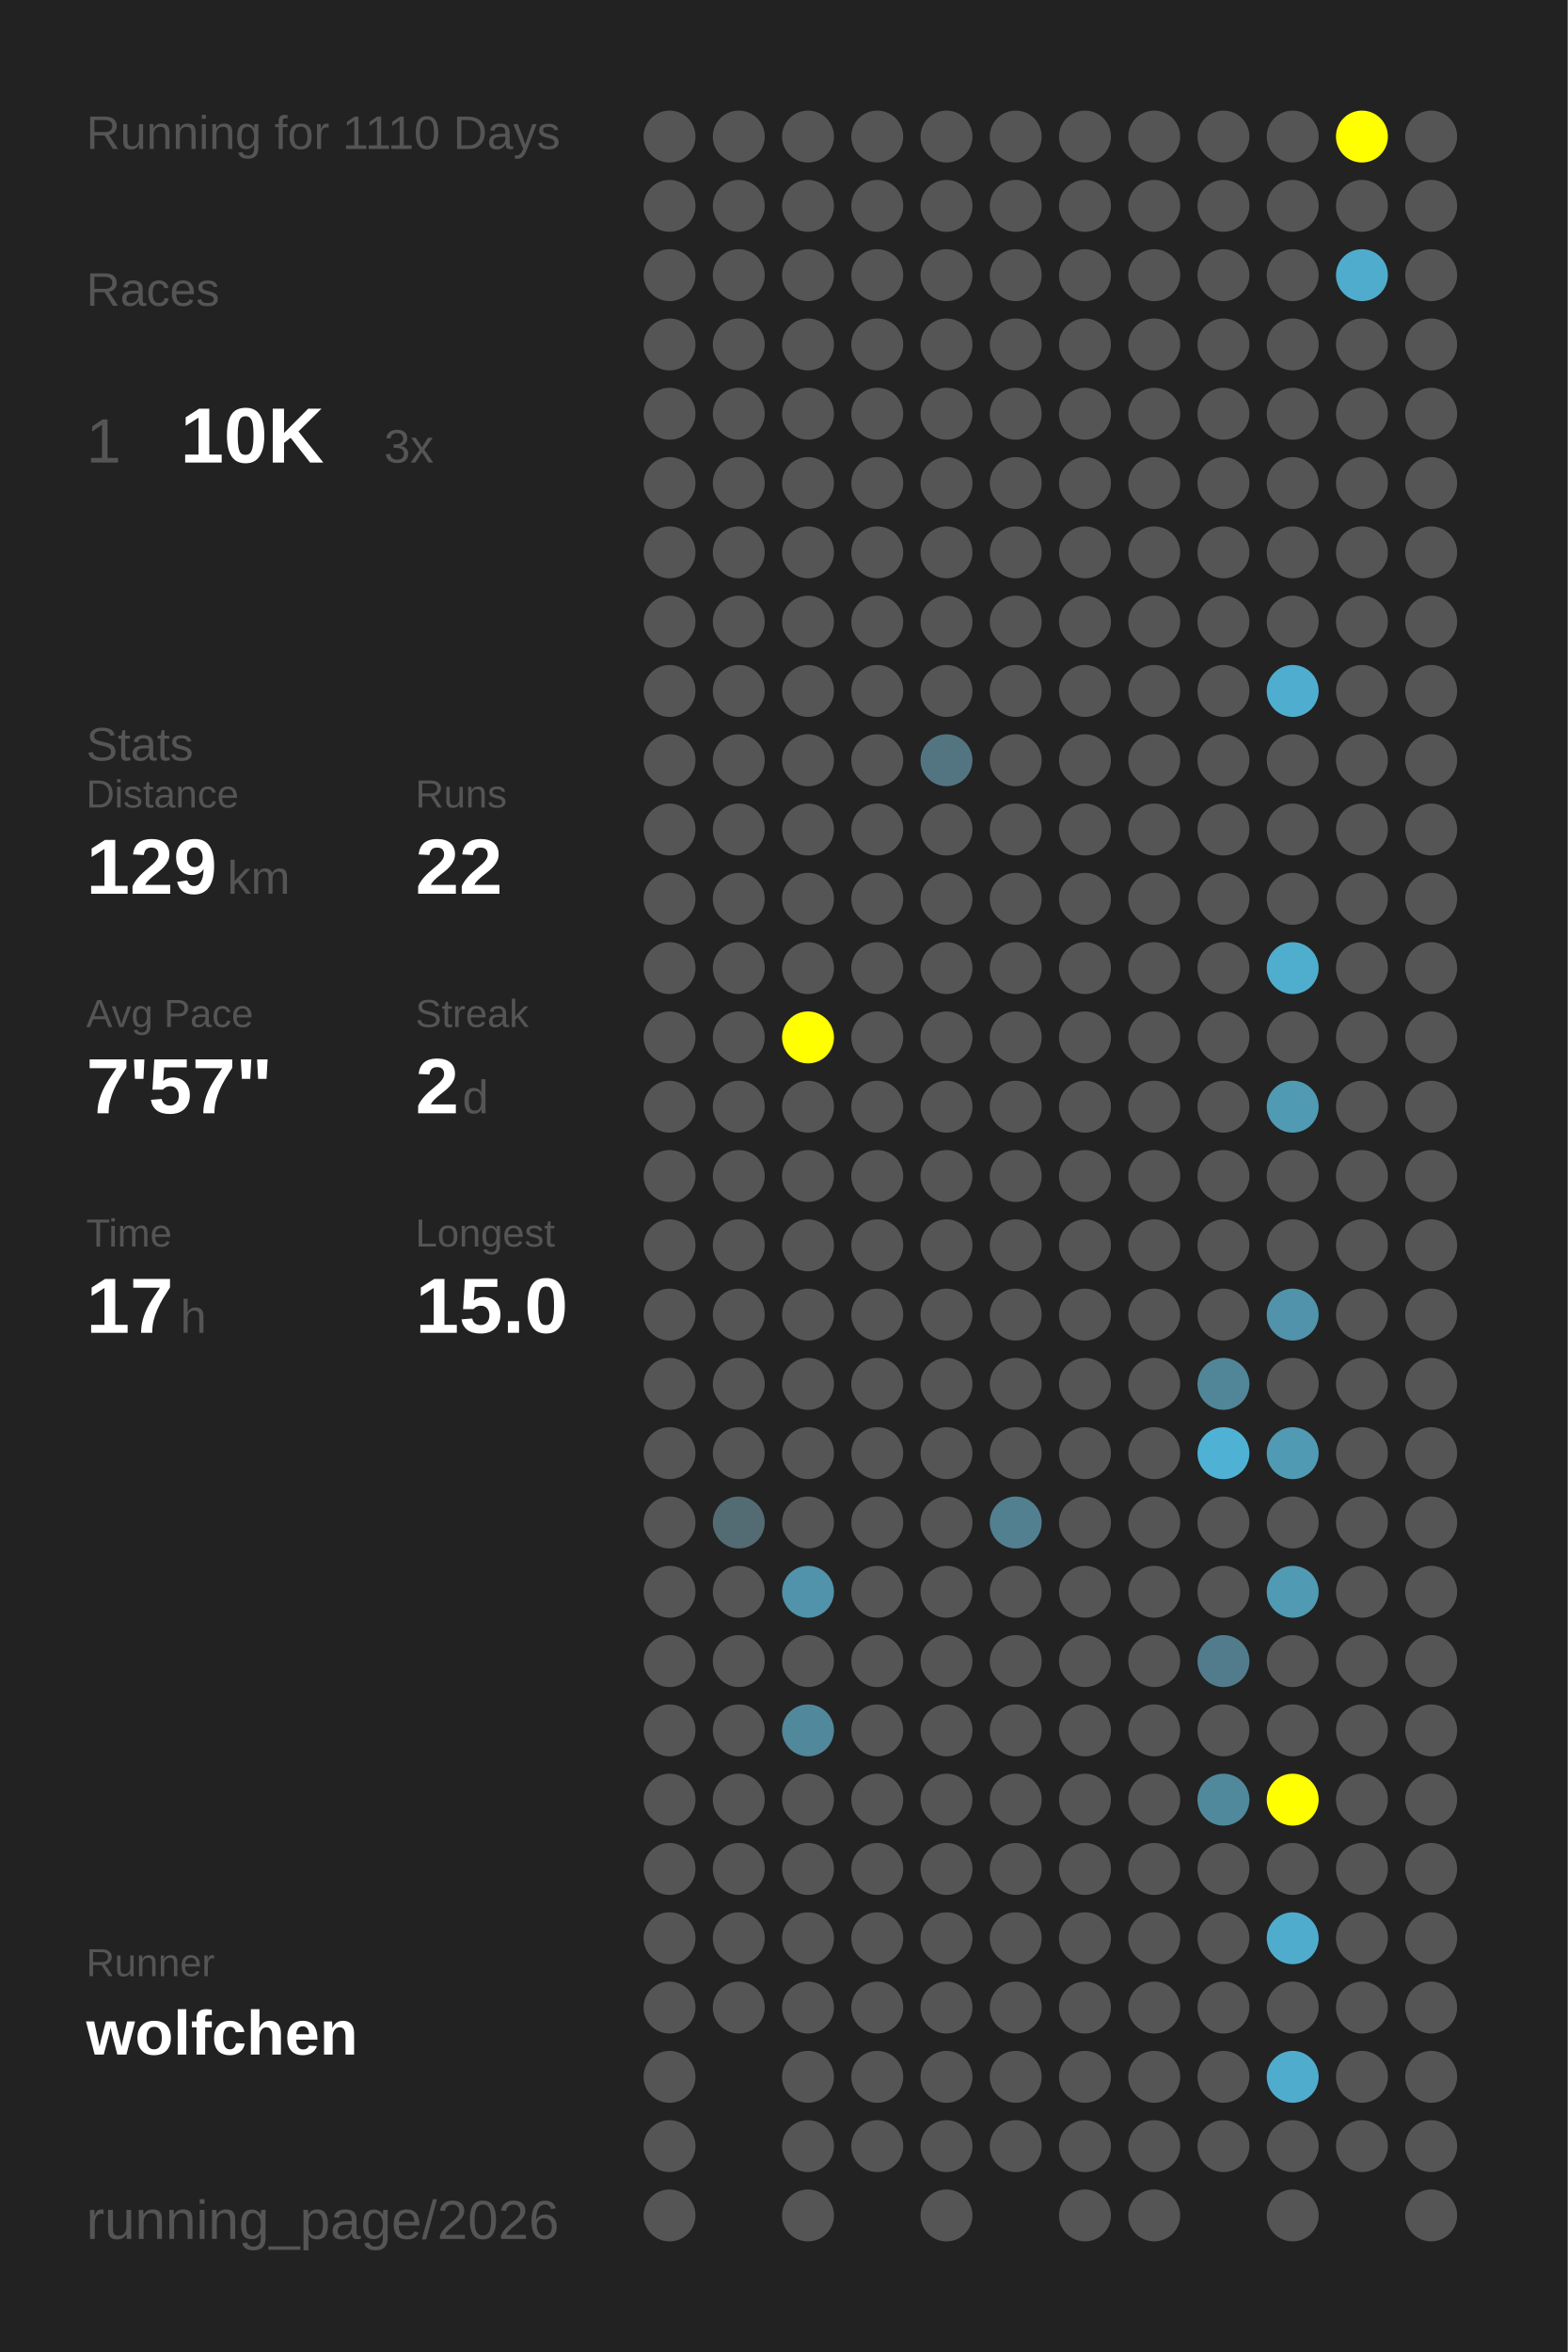
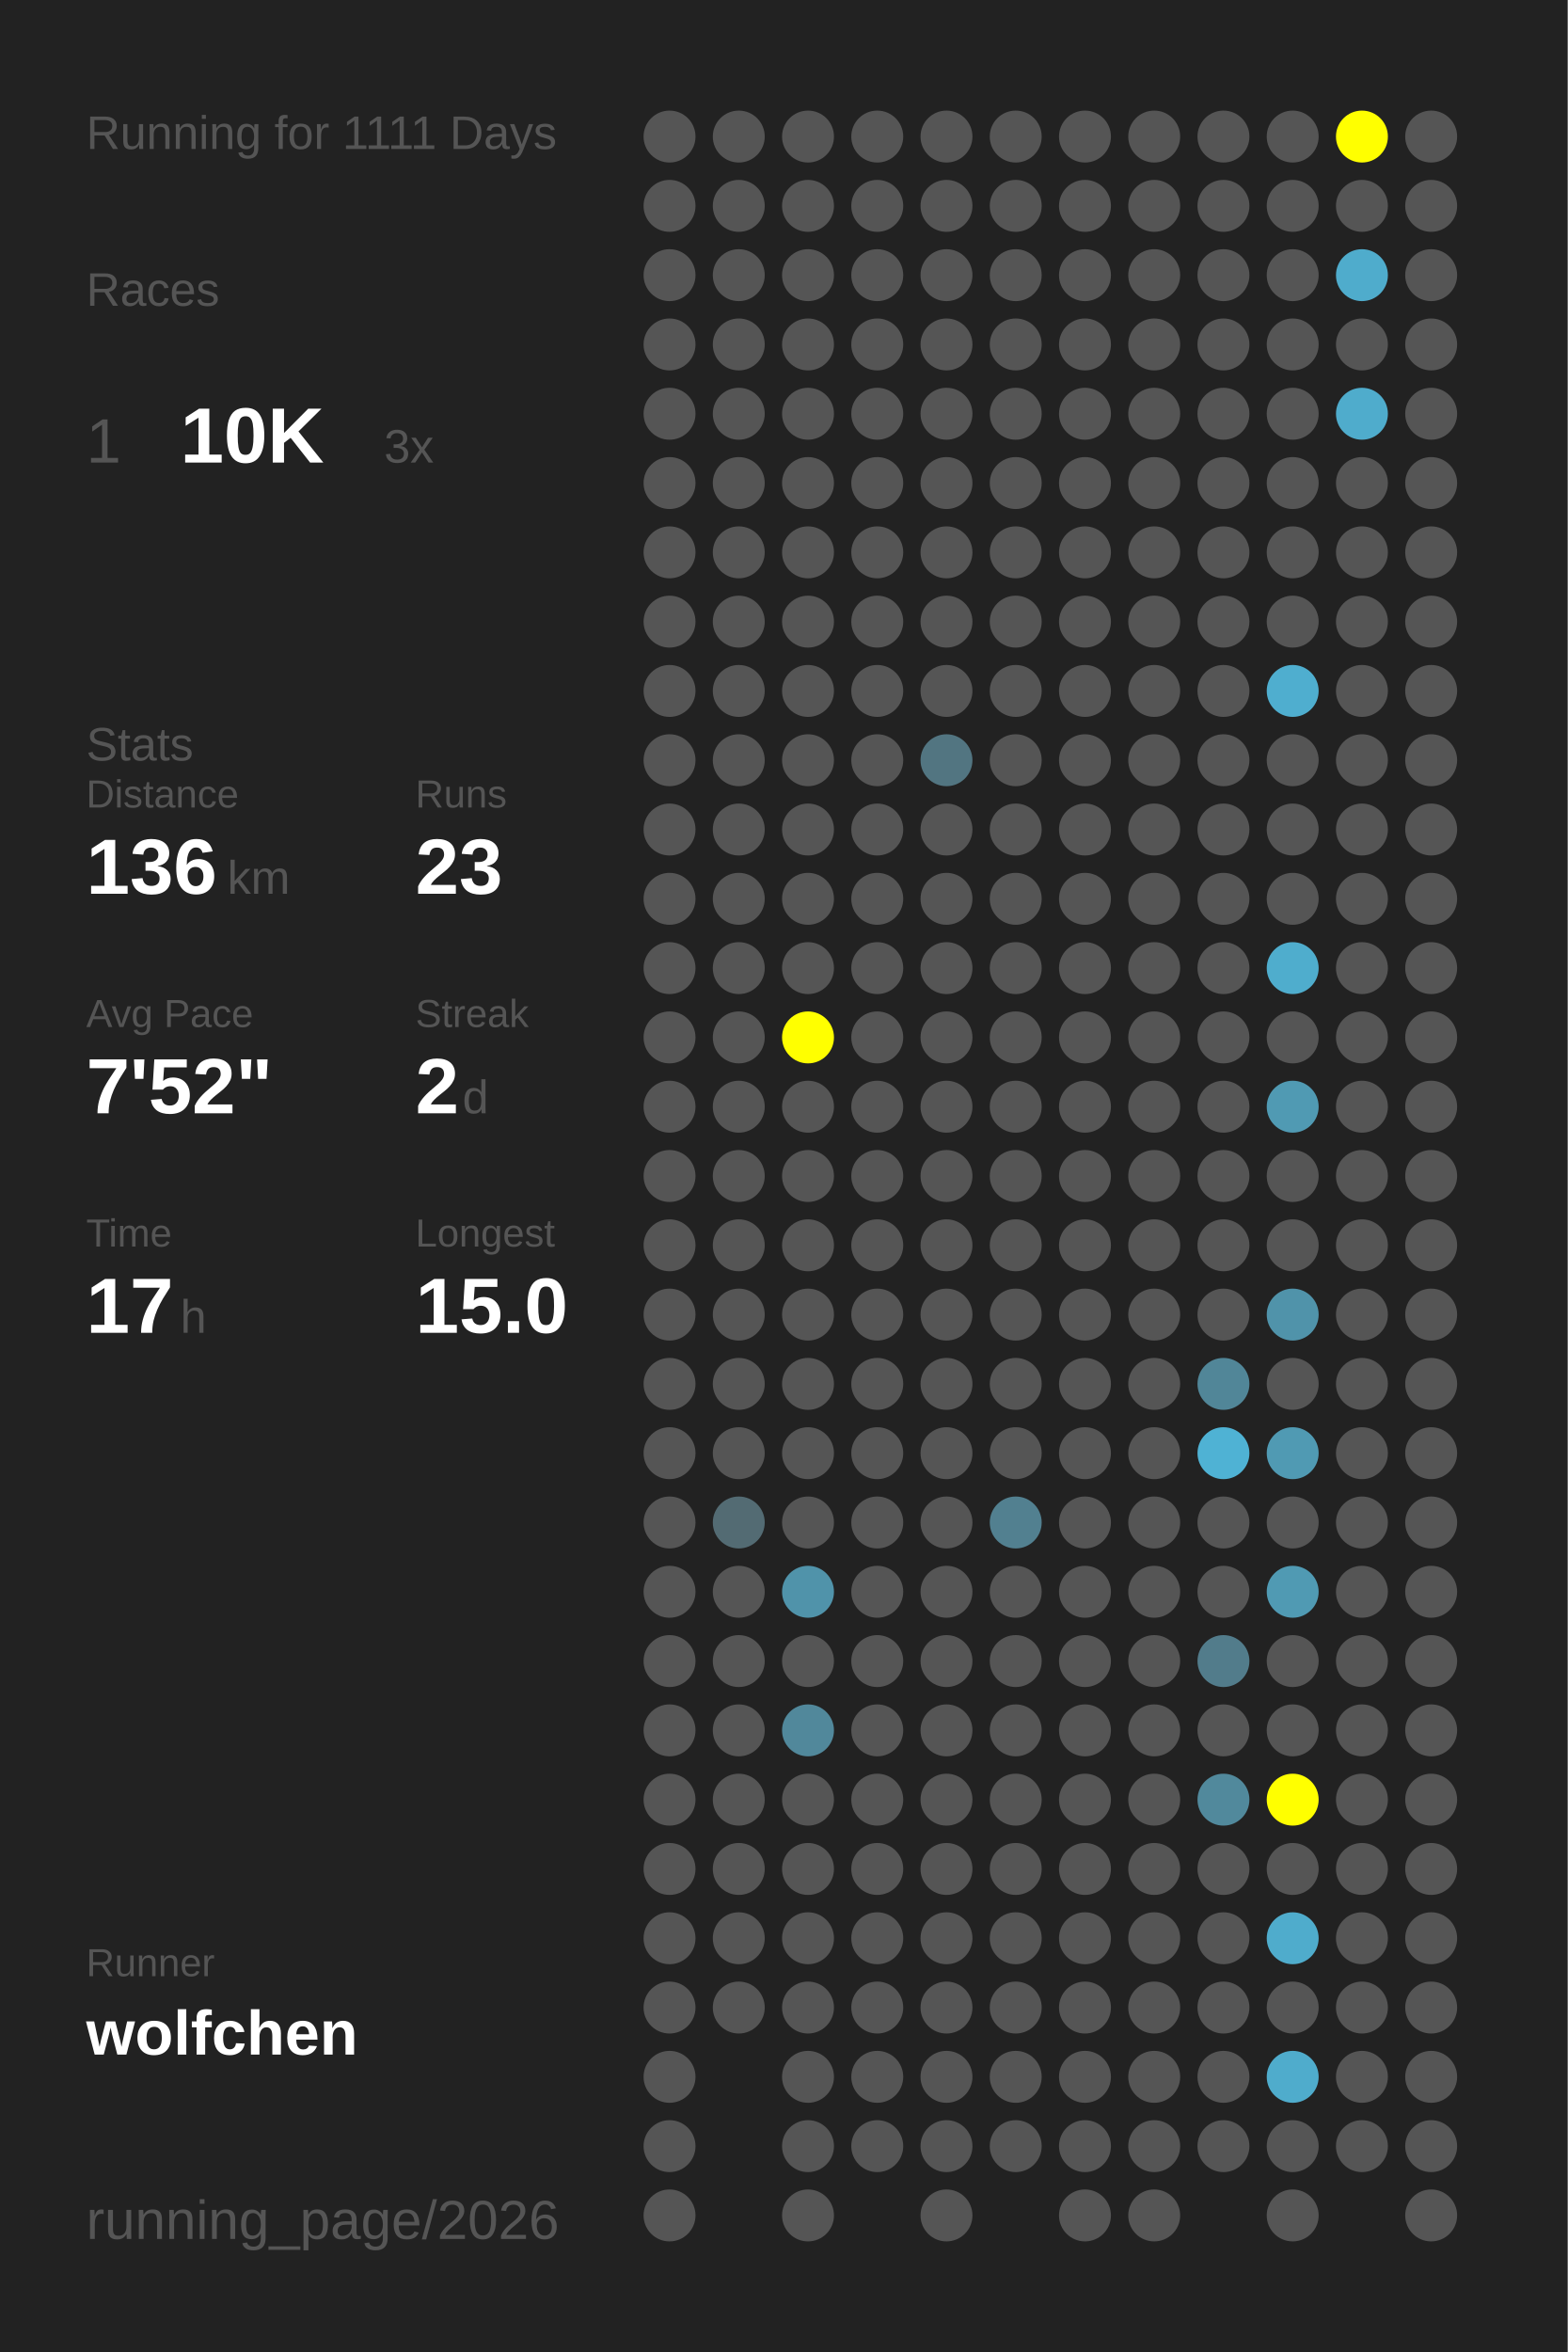
<svg xmlns="http://www.w3.org/2000/svg" baseProfile="full" height="300mm" version="1.1" viewBox="0,0,200,300" width="200mm">
  <defs />
  <rect fill="#222222" height="300" width="200" x="0" y="0" />
-   <text fill="#555555" style="font-size:6px; font-family:Arial;" x="11" y="19">Running for 1110 Days</text>
+   <text fill="#555555" style="font-size:6px; font-family:Arial;" x="11" y="19">Running for 1111 Days</text>
  <text fill="#555555" style="font-size:6px; font-family:Arial;" x="11" y="39">Races</text>
  <text fill="#555555" style="font-size:8px; font-family:Arial;" x="11" y="59">1</text>
  <text fill="#FFFFFF" style="font-size:10px; font-family:Arial; font-weight:bold;" x="23" y="59">10K</text>
  <text fill="#555555" style="font-size:6px; font-family:Arial;" x="49" y="59">3x</text>
  <text fill="#555555" style="font-size:6px; font-family:Arial;" x="11" y="97">Stats</text>
  <text fill="#555555" style="font-size:5px; font-family:Arial;" x="11" y="103">Distance</text>
-   <text fill="#FFFFFF" style="font-size:10px; font-family:Arial; font-weight:bold;" x="11" y="114">129</text>
+   <text fill="#FFFFFF" style="font-size:10px; font-family:Arial; font-weight:bold;" x="11" y="114">136</text>
  <text fill="#555555" style="font-size:6px; font-family:Arial;" x="29" y="114">km</text>
  <text fill="#555555" style="font-size:5px; font-family:Arial;" x="53" y="103">Runs</text>
-   <text fill="#FFFFFF" style="font-size:10px; font-family:Arial; font-weight:bold;" x="53" y="114">22</text>
+   <text fill="#FFFFFF" style="font-size:10px; font-family:Arial; font-weight:bold;" x="53" y="114">23</text>
  <text fill="#555555" style="font-size:5px; font-family:Arial;" x="11" y="131">Avg Pace</text>
-   <text fill="#FFFFFF" style="font-size:10px; font-family:Arial; font-weight:bold;" x="11" y="142">7'57"</text>
+   <text fill="#FFFFFF" style="font-size:10px; font-family:Arial; font-weight:bold;" x="11" y="142">7'52"</text>
  <text fill="#555555" style="font-size:5px; font-family:Arial;" x="53" y="131">Streak</text>
  <text fill="#FFFFFF" style="font-size:10px; font-family:Arial; font-weight:bold;" x="53" y="142">2</text>
  <text fill="#555555" style="font-size:6px; font-family:Arial;" x="59" y="142">d</text>
  <text fill="#555555" style="font-size:5px; font-family:Arial;" x="11" y="159">Time</text>
  <text fill="#FFFFFF" style="font-size:10px; font-family:Arial; font-weight:bold;" x="11" y="170">17</text>
  <text fill="#555555" style="font-size:6px; font-family:Arial;" x="23" y="170">h</text>
  <text fill="#555555" style="font-size:5px; font-family:Arial;" x="53" y="159">Longest</text>
  <text fill="#FFFFFF" style="font-size:10px; font-family:Arial; font-weight:bold;" x="53" y="170">15.0</text>
  <text fill="#555555" style="font-size:5px; font-family:Arial;" x="11" y="252.065">Runner</text>
  <text fill="#FFFFFF" style="font-size:8px; font-family:Arial; font-weight:bold;" x="11" y="262.065">wolfchen</text>
  <text fill="#555555" style="font-size:7px; font-family:Arial;" x="11" y="285.581">running_page/2026</text>
  <circle cx="85.417" cy="17.419" fill="#555555" r="3.312" />
  <circle cx="85.417" cy="26.258" fill="#555555" r="3.312" />
  <circle cx="85.417" cy="35.097" fill="#555555" r="3.312" />
  <circle cx="85.417" cy="43.935" fill="#555555" r="3.312" />
  <circle cx="85.417" cy="52.774" fill="#555555" r="3.312" />
  <circle cx="85.417" cy="61.613" fill="#555555" r="3.312" />
  <circle cx="85.417" cy="70.452" fill="#555555" r="3.312" />
  <circle cx="85.417" cy="79.29" fill="#555555" r="3.312" />
  <circle cx="85.417" cy="88.129" fill="#555555" r="3.312" />
  <circle cx="85.417" cy="96.968" fill="#555555" r="3.312" />
  <circle cx="85.417" cy="105.806" fill="#555555" r="3.312" />
  <circle cx="85.417" cy="114.645" fill="#555555" r="3.312" />
  <circle cx="85.417" cy="123.484" fill="#555555" r="3.312" />
  <circle cx="85.417" cy="132.323" fill="#555555" r="3.312" />
  <circle cx="85.417" cy="141.161" fill="#555555" r="3.312" />
  <circle cx="85.417" cy="150" fill="#555555" r="3.312" />
  <circle cx="85.417" cy="158.839" fill="#555555" r="3.312" />
  <circle cx="85.417" cy="167.677" fill="#555555" r="3.312" />
  <circle cx="85.417" cy="176.516" fill="#555555" r="3.312" />
  <circle cx="85.417" cy="185.355" fill="#555555" r="3.312" />
  <circle cx="85.417" cy="194.194" fill="#555555" r="3.312" />
  <circle cx="85.417" cy="203.032" fill="#555555" r="3.312" />
  <circle cx="85.417" cy="211.871" fill="#555555" r="3.312" />
  <circle cx="85.417" cy="220.71" fill="#555555" r="3.312" />
  <circle cx="85.417" cy="229.548" fill="#555555" r="3.312" />
  <circle cx="85.417" cy="238.387" fill="#555555" r="3.312" />
  <circle cx="85.417" cy="247.226" fill="#555555" r="3.312" />
  <circle cx="85.417" cy="256.065" fill="#555555" r="3.312" />
  <circle cx="85.417" cy="264.903" fill="#555555" r="3.312" />
  <circle cx="85.417" cy="273.742" fill="#555555" r="3.312" />
  <circle cx="85.417" cy="282.581" fill="#555555" r="3.312" />
  <circle cx="94.25" cy="17.419" fill="#555555" r="3.312" />
  <circle cx="94.25" cy="26.258" fill="#555555" r="3.312" />
  <circle cx="94.25" cy="35.097" fill="#555555" r="3.312" />
  <circle cx="94.25" cy="43.935" fill="#555555" r="3.312" />
  <circle cx="94.25" cy="52.774" fill="#555555" r="3.312" />
  <circle cx="94.25" cy="61.613" fill="#555555" r="3.312" />
  <circle cx="94.25" cy="70.452" fill="#555555" r="3.312" />
  <circle cx="94.25" cy="79.29" fill="#555555" r="3.312" />
  <circle cx="94.25" cy="88.129" fill="#555555" r="3.312" />
  <circle cx="94.25" cy="96.968" fill="#555555" r="3.312" />
  <circle cx="94.25" cy="105.806" fill="#555555" r="3.312" />
  <circle cx="94.25" cy="114.645" fill="#555555" r="3.312" />
  <circle cx="94.25" cy="123.484" fill="#555555" r="3.312" />
  <circle cx="94.25" cy="132.323" fill="#555555" r="3.312" />
  <circle cx="94.25" cy="141.161" fill="#555555" r="3.312" />
  <circle cx="94.25" cy="150" fill="#555555" r="3.312" />
  <circle cx="94.25" cy="158.839" fill="#555555" r="3.312" />
  <circle cx="94.25" cy="167.677" fill="#555555" r="3.312" />
  <circle cx="94.25" cy="176.516" fill="#555555" r="3.312" />
  <circle cx="94.25" cy="185.355" fill="#555555" r="3.312" />
  <circle cx="94.25" cy="194.194" fill="#536b73" r="3.312" />
  <circle cx="94.25" cy="203.032" fill="#555555" r="3.312" />
  <circle cx="94.25" cy="211.871" fill="#555555" r="3.312" />
  <circle cx="94.25" cy="220.71" fill="#555555" r="3.312" />
  <circle cx="94.25" cy="229.548" fill="#555555" r="3.312" />
  <circle cx="94.25" cy="238.387" fill="#555555" r="3.312" />
  <circle cx="94.25" cy="247.226" fill="#555555" r="3.312" />
  <circle cx="94.25" cy="256.065" fill="#555555" r="3.312" />
  <circle cx="103.083" cy="17.419" fill="#555555" r="3.312" />
  <circle cx="103.083" cy="26.258" fill="#555555" r="3.312" />
  <circle cx="103.083" cy="35.097" fill="#555555" r="3.312" />
  <circle cx="103.083" cy="43.935" fill="#555555" r="3.312" />
  <circle cx="103.083" cy="52.774" fill="#555555" r="3.312" />
  <circle cx="103.083" cy="61.613" fill="#555555" r="3.312" />
  <circle cx="103.083" cy="70.452" fill="#555555" r="3.312" />
  <circle cx="103.083" cy="79.29" fill="#555555" r="3.312" />
  <circle cx="103.083" cy="88.129" fill="#555555" r="3.312" />
  <circle cx="103.083" cy="96.968" fill="#555555" r="3.312" />
  <circle cx="103.083" cy="105.806" fill="#555555" r="3.312" />
  <circle cx="103.083" cy="114.645" fill="#555555" r="3.312" />
  <circle cx="103.083" cy="123.484" fill="#555555" r="3.312" />
  <circle cx="103.083" cy="132.323" fill="#FFFF00" r="3.312" />
  <circle cx="103.083" cy="141.161" fill="#555555" r="3.312" />
  <circle cx="103.083" cy="150" fill="#555555" r="3.312" />
  <circle cx="103.083" cy="158.839" fill="#555555" r="3.312" />
  <circle cx="103.083" cy="167.677" fill="#555555" r="3.312" />
  <circle cx="103.083" cy="176.516" fill="#555555" r="3.312" />
  <circle cx="103.083" cy="185.355" fill="#555555" r="3.312" />
  <circle cx="103.083" cy="194.194" fill="#555555" r="3.312" />
  <circle cx="103.083" cy="203.032" fill="#5093aa" r="3.312" />
  <circle cx="103.083" cy="211.871" fill="#555555" r="3.312" />
  <circle cx="103.083" cy="220.71" fill="#51889b" r="3.312" />
  <circle cx="103.083" cy="229.548" fill="#555555" r="3.312" />
  <circle cx="103.083" cy="238.387" fill="#555555" r="3.312" />
  <circle cx="103.083" cy="247.226" fill="#555555" r="3.312" />
  <circle cx="103.083" cy="256.065" fill="#555555" r="3.312" />
  <circle cx="103.083" cy="264.903" fill="#555555" r="3.312" />
  <circle cx="103.083" cy="273.742" fill="#555555" r="3.312" />
  <circle cx="103.083" cy="282.581" fill="#555555" r="3.312" />
  <circle cx="111.917" cy="17.419" fill="#555555" r="3.312" />
  <circle cx="111.917" cy="26.258" fill="#555555" r="3.312" />
  <circle cx="111.917" cy="35.097" fill="#555555" r="3.312" />
  <circle cx="111.917" cy="43.935" fill="#555555" r="3.312" />
  <circle cx="111.917" cy="52.774" fill="#555555" r="3.312" />
  <circle cx="111.917" cy="61.613" fill="#555555" r="3.312" />
  <circle cx="111.917" cy="70.452" fill="#555555" r="3.312" />
  <circle cx="111.917" cy="79.29" fill="#555555" r="3.312" />
  <circle cx="111.917" cy="88.129" fill="#555555" r="3.312" />
  <circle cx="111.917" cy="96.968" fill="#555555" r="3.312" />
  <circle cx="111.917" cy="105.806" fill="#555555" r="3.312" />
  <circle cx="111.917" cy="114.645" fill="#555555" r="3.312" />
  <circle cx="111.917" cy="123.484" fill="#555555" r="3.312" />
  <circle cx="111.917" cy="132.323" fill="#555555" r="3.312" />
  <circle cx="111.917" cy="141.161" fill="#555555" r="3.312" />
  <circle cx="111.917" cy="150" fill="#555555" r="3.312" />
  <circle cx="111.917" cy="158.839" fill="#555555" r="3.312" />
  <circle cx="111.917" cy="167.677" fill="#555555" r="3.312" />
  <circle cx="111.917" cy="176.516" fill="#555555" r="3.312" />
  <circle cx="111.917" cy="185.355" fill="#555555" r="3.312" />
  <circle cx="111.917" cy="194.194" fill="#555555" r="3.312" />
  <circle cx="111.917" cy="203.032" fill="#555555" r="3.312" />
  <circle cx="111.917" cy="211.871" fill="#555555" r="3.312" />
  <circle cx="111.917" cy="220.71" fill="#555555" r="3.312" />
  <circle cx="111.917" cy="229.548" fill="#555555" r="3.312" />
  <circle cx="111.917" cy="238.387" fill="#555555" r="3.312" />
  <circle cx="111.917" cy="247.226" fill="#555555" r="3.312" />
  <circle cx="111.917" cy="256.065" fill="#555555" r="3.312" />
  <circle cx="111.917" cy="264.903" fill="#555555" r="3.312" />
  <circle cx="111.917" cy="273.742" fill="#555555" r="3.312" />
  <circle cx="120.75" cy="17.419" fill="#555555" r="3.312" />
  <circle cx="120.75" cy="26.258" fill="#555555" r="3.312" />
  <circle cx="120.75" cy="35.097" fill="#555555" r="3.312" />
  <circle cx="120.75" cy="43.935" fill="#555555" r="3.312" />
  <circle cx="120.75" cy="52.774" fill="#555555" r="3.312" />
  <circle cx="120.75" cy="61.613" fill="#555555" r="3.312" />
  <circle cx="120.75" cy="70.452" fill="#555555" r="3.312" />
  <circle cx="120.75" cy="79.29" fill="#555555" r="3.312" />
  <circle cx="120.75" cy="88.129" fill="#555555" r="3.312" />
  <circle cx="120.75" cy="96.968" fill="#527581" r="3.312" />
  <circle cx="120.75" cy="105.806" fill="#555555" r="3.312" />
  <circle cx="120.75" cy="114.645" fill="#555555" r="3.312" />
  <circle cx="120.75" cy="123.484" fill="#555555" r="3.312" />
  <circle cx="120.75" cy="132.323" fill="#555555" r="3.312" />
  <circle cx="120.75" cy="141.161" fill="#555555" r="3.312" />
  <circle cx="120.75" cy="150" fill="#555555" r="3.312" />
  <circle cx="120.75" cy="158.839" fill="#555555" r="3.312" />
  <circle cx="120.75" cy="167.677" fill="#555555" r="3.312" />
  <circle cx="120.75" cy="176.516" fill="#555555" r="3.312" />
  <circle cx="120.75" cy="185.355" fill="#555555" r="3.312" />
  <circle cx="120.75" cy="194.194" fill="#555555" r="3.312" />
  <circle cx="120.75" cy="203.032" fill="#555555" r="3.312" />
  <circle cx="120.75" cy="211.871" fill="#555555" r="3.312" />
  <circle cx="120.75" cy="220.71" fill="#555555" r="3.312" />
  <circle cx="120.75" cy="229.548" fill="#555555" r="3.312" />
  <circle cx="120.75" cy="238.387" fill="#555555" r="3.312" />
  <circle cx="120.75" cy="247.226" fill="#555555" r="3.312" />
  <circle cx="120.75" cy="256.065" fill="#555555" r="3.312" />
  <circle cx="120.75" cy="264.903" fill="#555555" r="3.312" />
  <circle cx="120.75" cy="273.742" fill="#555555" r="3.312" />
  <circle cx="120.75" cy="282.581" fill="#555555" r="3.312" />
  <circle cx="129.583" cy="17.419" fill="#555555" r="3.312" />
  <circle cx="129.583" cy="26.258" fill="#555555" r="3.312" />
  <circle cx="129.583" cy="35.097" fill="#555555" r="3.312" />
  <circle cx="129.583" cy="43.935" fill="#555555" r="3.312" />
  <circle cx="129.583" cy="52.774" fill="#555555" r="3.312" />
  <circle cx="129.583" cy="61.613" fill="#555555" r="3.312" />
  <circle cx="129.583" cy="70.452" fill="#555555" r="3.312" />
  <circle cx="129.583" cy="79.29" fill="#555555" r="3.312" />
  <circle cx="129.583" cy="88.129" fill="#555555" r="3.312" />
  <circle cx="129.583" cy="96.968" fill="#555555" r="3.312" />
  <circle cx="129.583" cy="105.806" fill="#555555" r="3.312" />
  <circle cx="129.583" cy="114.645" fill="#555555" r="3.312" />
  <circle cx="129.583" cy="123.484" fill="#555555" r="3.312" />
  <circle cx="129.583" cy="132.323" fill="#555555" r="3.312" />
  <circle cx="129.583" cy="141.161" fill="#555555" r="3.312" />
  <circle cx="129.583" cy="150" fill="#555555" r="3.312" />
  <circle cx="129.583" cy="158.839" fill="#555555" r="3.312" />
  <circle cx="129.583" cy="167.677" fill="#555555" r="3.312" />
  <circle cx="129.583" cy="176.516" fill="#555555" r="3.312" />
  <circle cx="129.583" cy="185.355" fill="#555555" r="3.312" />
  <circle cx="129.583" cy="194.194" fill="#528090" r="3.312" />
  <circle cx="129.583" cy="203.032" fill="#555555" r="3.312" />
  <circle cx="129.583" cy="211.871" fill="#555555" r="3.312" />
  <circle cx="129.583" cy="220.71" fill="#555555" r="3.312" />
  <circle cx="129.583" cy="229.548" fill="#555555" r="3.312" />
  <circle cx="129.583" cy="238.387" fill="#555555" r="3.312" />
  <circle cx="129.583" cy="247.226" fill="#555555" r="3.312" />
  <circle cx="129.583" cy="256.065" fill="#555555" r="3.312" />
  <circle cx="129.583" cy="264.903" fill="#555555" r="3.312" />
  <circle cx="129.583" cy="273.742" fill="#555555" r="3.312" />
  <circle cx="138.417" cy="17.419" fill="#555555" r="3.312" />
  <circle cx="138.417" cy="26.258" fill="#555555" r="3.312" />
  <circle cx="138.417" cy="35.097" fill="#555555" r="3.312" />
  <circle cx="138.417" cy="43.935" fill="#555555" r="3.312" />
  <circle cx="138.417" cy="52.774" fill="#555555" r="3.312" />
  <circle cx="138.417" cy="61.613" fill="#555555" r="3.312" />
  <circle cx="138.417" cy="70.452" fill="#555555" r="3.312" />
  <circle cx="138.417" cy="79.29" fill="#555555" r="3.312" />
  <circle cx="138.417" cy="88.129" fill="#555555" r="3.312" />
  <circle cx="138.417" cy="96.968" fill="#555555" r="3.312" />
  <circle cx="138.417" cy="105.806" fill="#555555" r="3.312" />
  <circle cx="138.417" cy="114.645" fill="#555555" r="3.312" />
  <circle cx="138.417" cy="123.484" fill="#555555" r="3.312" />
  <circle cx="138.417" cy="132.323" fill="#555555" r="3.312" />
  <circle cx="138.417" cy="141.161" fill="#555555" r="3.312" />
  <circle cx="138.417" cy="150" fill="#555555" r="3.312" />
  <circle cx="138.417" cy="158.839" fill="#555555" r="3.312" />
  <circle cx="138.417" cy="167.677" fill="#555555" r="3.312" />
  <circle cx="138.417" cy="176.516" fill="#555555" r="3.312" />
  <circle cx="138.417" cy="185.355" fill="#555555" r="3.312" />
  <circle cx="138.417" cy="194.194" fill="#555555" r="3.312" />
  <circle cx="138.417" cy="203.032" fill="#555555" r="3.312" />
  <circle cx="138.417" cy="211.871" fill="#555555" r="3.312" />
  <circle cx="138.417" cy="220.71" fill="#555555" r="3.312" />
  <circle cx="138.417" cy="229.548" fill="#555555" r="3.312" />
  <circle cx="138.417" cy="238.387" fill="#555555" r="3.312" />
  <circle cx="138.417" cy="247.226" fill="#555555" r="3.312" />
  <circle cx="138.417" cy="256.065" fill="#555555" r="3.312" />
  <circle cx="138.417" cy="264.903" fill="#555555" r="3.312" />
  <circle cx="138.417" cy="273.742" fill="#555555" r="3.312" />
  <circle cx="138.417" cy="282.581" fill="#555555" r="3.312" />
  <circle cx="147.25" cy="17.419" fill="#555555" r="3.312" />
  <circle cx="147.25" cy="26.258" fill="#555555" r="3.312" />
  <circle cx="147.25" cy="35.097" fill="#555555" r="3.312" />
  <circle cx="147.25" cy="43.935" fill="#555555" r="3.312" />
  <circle cx="147.25" cy="52.774" fill="#555555" r="3.312" />
  <circle cx="147.25" cy="61.613" fill="#555555" r="3.312" />
  <circle cx="147.25" cy="70.452" fill="#555555" r="3.312" />
  <circle cx="147.25" cy="79.29" fill="#555555" r="3.312" />
  <circle cx="147.25" cy="88.129" fill="#555555" r="3.312" />
  <circle cx="147.25" cy="96.968" fill="#555555" r="3.312" />
  <circle cx="147.25" cy="105.806" fill="#555555" r="3.312" />
  <circle cx="147.25" cy="114.645" fill="#555555" r="3.312" />
  <circle cx="147.25" cy="123.484" fill="#555555" r="3.312" />
  <circle cx="147.25" cy="132.323" fill="#555555" r="3.312" />
  <circle cx="147.25" cy="141.161" fill="#555555" r="3.312" />
  <circle cx="147.25" cy="150" fill="#555555" r="3.312" />
  <circle cx="147.25" cy="158.839" fill="#555555" r="3.312" />
  <circle cx="147.25" cy="167.677" fill="#555555" r="3.312" />
  <circle cx="147.25" cy="176.516" fill="#555555" r="3.312" />
  <circle cx="147.25" cy="185.355" fill="#555555" r="3.312" />
  <circle cx="147.25" cy="194.194" fill="#555555" r="3.312" />
  <circle cx="147.25" cy="203.032" fill="#555555" r="3.312" />
  <circle cx="147.25" cy="211.871" fill="#555555" r="3.312" />
  <circle cx="147.25" cy="220.71" fill="#555555" r="3.312" />
  <circle cx="147.25" cy="229.548" fill="#555555" r="3.312" />
  <circle cx="147.25" cy="238.387" fill="#555555" r="3.312" />
  <circle cx="147.25" cy="247.226" fill="#555555" r="3.312" />
  <circle cx="147.25" cy="256.065" fill="#555555" r="3.312" />
  <circle cx="147.25" cy="264.903" fill="#555555" r="3.312" />
  <circle cx="147.25" cy="273.742" fill="#555555" r="3.312" />
  <circle cx="147.25" cy="282.581" fill="#555555" r="3.312" />
  <circle cx="156.083" cy="17.419" fill="#555555" r="3.312" />
  <circle cx="156.083" cy="26.258" fill="#555555" r="3.312" />
  <circle cx="156.083" cy="35.097" fill="#555555" r="3.312" />
  <circle cx="156.083" cy="43.935" fill="#555555" r="3.312" />
  <circle cx="156.083" cy="52.774" fill="#555555" r="3.312" />
  <circle cx="156.083" cy="61.613" fill="#555555" r="3.312" />
  <circle cx="156.083" cy="70.452" fill="#555555" r="3.312" />
  <circle cx="156.083" cy="79.29" fill="#555555" r="3.312" />
  <circle cx="156.083" cy="88.129" fill="#555555" r="3.312" />
  <circle cx="156.083" cy="96.968" fill="#555555" r="3.312" />
  <circle cx="156.083" cy="105.806" fill="#555555" r="3.312" />
  <circle cx="156.083" cy="114.645" fill="#555555" r="3.312" />
  <circle cx="156.083" cy="123.484" fill="#555555" r="3.312" />
  <circle cx="156.083" cy="132.323" fill="#555555" r="3.312" />
  <circle cx="156.083" cy="141.161" fill="#555555" r="3.312" />
  <circle cx="156.083" cy="150" fill="#555555" r="3.312" />
  <circle cx="156.083" cy="158.839" fill="#555555" r="3.312" />
  <circle cx="156.083" cy="167.677" fill="#555555" r="3.312" />
  <circle cx="156.083" cy="176.516" fill="#518698" r="3.312" />
  <circle cx="156.083" cy="185.355" fill="#4fb2d4" r="3.312" />
  <circle cx="156.083" cy="194.194" fill="#555555" r="3.312" />
  <circle cx="156.083" cy="203.032" fill="#555555" r="3.312" />
  <circle cx="156.083" cy="211.871" fill="#527c8b" r="3.312" />
  <circle cx="156.083" cy="220.71" fill="#555555" r="3.312" />
  <circle cx="156.083" cy="229.548" fill="#51899c" r="3.312" />
  <circle cx="156.083" cy="238.387" fill="#555555" r="3.312" />
  <circle cx="156.083" cy="247.226" fill="#555555" r="3.312" />
  <circle cx="156.083" cy="256.065" fill="#555555" r="3.312" />
  <circle cx="156.083" cy="264.903" fill="#555555" r="3.312" />
  <circle cx="156.083" cy="273.742" fill="#555555" r="3.312" />
  <circle cx="164.917" cy="17.419" fill="#555555" r="3.312" />
  <circle cx="164.917" cy="26.258" fill="#555555" r="3.312" />
  <circle cx="164.917" cy="35.097" fill="#555555" r="3.312" />
  <circle cx="164.917" cy="43.935" fill="#555555" r="3.312" />
  <circle cx="164.917" cy="52.774" fill="#555555" r="3.312" />
  <circle cx="164.917" cy="61.613" fill="#555555" r="3.312" />
  <circle cx="164.917" cy="70.452" fill="#555555" r="3.312" />
  <circle cx="164.917" cy="79.29" fill="#555555" r="3.312" />
  <circle cx="164.917" cy="88.129" fill="#4faecf" r="3.312" />
  <circle cx="164.917" cy="96.968" fill="#555555" r="3.312" />
  <circle cx="164.917" cy="105.806" fill="#555555" r="3.312" />
  <circle cx="164.917" cy="114.645" fill="#555555" r="3.312" />
  <circle cx="164.917" cy="123.484" fill="#4fadcd" r="3.312" />
  <circle cx="164.917" cy="132.323" fill="#555555" r="3.312" />
  <circle cx="164.917" cy="141.161" fill="#509ab3" r="3.312" />
  <circle cx="164.917" cy="150" fill="#555555" r="3.312" />
  <circle cx="164.917" cy="158.839" fill="#555555" r="3.312" />
  <circle cx="164.917" cy="167.677" fill="#5093aa" r="3.312" />
  <circle cx="164.917" cy="176.516" fill="#555555" r="3.312" />
  <circle cx="164.917" cy="185.355" fill="#509ab3" r="3.312" />
  <circle cx="164.917" cy="194.194" fill="#555555" r="3.312" />
  <circle cx="164.917" cy="203.032" fill="#509ab3" r="3.312" />
  <circle cx="164.917" cy="211.871" fill="#555555" r="3.312" />
  <circle cx="164.917" cy="220.71" fill="#555555" r="3.312" />
  <circle cx="164.917" cy="229.548" fill="#FFFF00" r="3.312" />
  <circle cx="164.917" cy="238.387" fill="#555555" r="3.312" />
  <circle cx="164.917" cy="247.226" fill="#4faccc" r="3.312" />
  <circle cx="164.917" cy="256.065" fill="#555555" r="3.312" />
  <circle cx="164.917" cy="264.903" fill="#4faccc" r="3.312" />
  <circle cx="164.917" cy="273.742" fill="#555555" r="3.312" />
  <circle cx="164.917" cy="282.581" fill="#555555" r="3.312" />
  <circle cx="173.75" cy="17.419" fill="#FFFF00" r="3.312" />
  <circle cx="173.75" cy="26.258" fill="#555555" r="3.312" />
  <circle cx="173.75" cy="35.097" fill="#4faccc" r="3.312" />
  <circle cx="173.75" cy="43.935" fill="#555555" r="3.312" />
-   <circle cx="173.75" cy="52.774" fill="#555555" r="3.312" />
+   <circle cx="173.75" cy="52.774" fill="#4faccc" r="3.312" />
  <circle cx="173.75" cy="61.613" fill="#555555" r="3.312" />
  <circle cx="173.75" cy="70.452" fill="#555555" r="3.312" />
  <circle cx="173.75" cy="79.29" fill="#555555" r="3.312" />
  <circle cx="173.75" cy="88.129" fill="#555555" r="3.312" />
  <circle cx="173.75" cy="96.968" fill="#555555" r="3.312" />
  <circle cx="173.75" cy="105.806" fill="#555555" r="3.312" />
  <circle cx="173.75" cy="114.645" fill="#555555" r="3.312" />
  <circle cx="173.75" cy="123.484" fill="#555555" r="3.312" />
  <circle cx="173.75" cy="132.323" fill="#555555" r="3.312" />
  <circle cx="173.75" cy="141.161" fill="#555555" r="3.312" />
  <circle cx="173.75" cy="150" fill="#555555" r="3.312" />
  <circle cx="173.75" cy="158.839" fill="#555555" r="3.312" />
  <circle cx="173.75" cy="167.677" fill="#555555" r="3.312" />
  <circle cx="173.75" cy="176.516" fill="#555555" r="3.312" />
  <circle cx="173.75" cy="185.355" fill="#555555" r="3.312" />
  <circle cx="173.75" cy="194.194" fill="#555555" r="3.312" />
  <circle cx="173.75" cy="203.032" fill="#555555" r="3.312" />
  <circle cx="173.75" cy="211.871" fill="#555555" r="3.312" />
  <circle cx="173.75" cy="220.71" fill="#555555" r="3.312" />
  <circle cx="173.75" cy="229.548" fill="#555555" r="3.312" />
  <circle cx="173.75" cy="238.387" fill="#555555" r="3.312" />
  <circle cx="173.75" cy="247.226" fill="#555555" r="3.312" />
  <circle cx="173.75" cy="256.065" fill="#555555" r="3.312" />
  <circle cx="173.75" cy="264.903" fill="#555555" r="3.312" />
  <circle cx="173.75" cy="273.742" fill="#555555" r="3.312" />
  <circle cx="182.583" cy="17.419" fill="#555555" r="3.312" />
  <circle cx="182.583" cy="26.258" fill="#555555" r="3.312" />
  <circle cx="182.583" cy="35.097" fill="#555555" r="3.312" />
  <circle cx="182.583" cy="43.935" fill="#555555" r="3.312" />
  <circle cx="182.583" cy="52.774" fill="#555555" r="3.312" />
  <circle cx="182.583" cy="61.613" fill="#555555" r="3.312" />
  <circle cx="182.583" cy="70.452" fill="#555555" r="3.312" />
  <circle cx="182.583" cy="79.29" fill="#555555" r="3.312" />
  <circle cx="182.583" cy="88.129" fill="#555555" r="3.312" />
  <circle cx="182.583" cy="96.968" fill="#555555" r="3.312" />
  <circle cx="182.583" cy="105.806" fill="#555555" r="3.312" />
  <circle cx="182.583" cy="114.645" fill="#555555" r="3.312" />
  <circle cx="182.583" cy="123.484" fill="#555555" r="3.312" />
  <circle cx="182.583" cy="132.323" fill="#555555" r="3.312" />
  <circle cx="182.583" cy="141.161" fill="#555555" r="3.312" />
  <circle cx="182.583" cy="150" fill="#555555" r="3.312" />
  <circle cx="182.583" cy="158.839" fill="#555555" r="3.312" />
  <circle cx="182.583" cy="167.677" fill="#555555" r="3.312" />
  <circle cx="182.583" cy="176.516" fill="#555555" r="3.312" />
  <circle cx="182.583" cy="185.355" fill="#555555" r="3.312" />
  <circle cx="182.583" cy="194.194" fill="#555555" r="3.312" />
  <circle cx="182.583" cy="203.032" fill="#555555" r="3.312" />
  <circle cx="182.583" cy="211.871" fill="#555555" r="3.312" />
  <circle cx="182.583" cy="220.71" fill="#555555" r="3.312" />
  <circle cx="182.583" cy="229.548" fill="#555555" r="3.312" />
  <circle cx="182.583" cy="238.387" fill="#555555" r="3.312" />
  <circle cx="182.583" cy="247.226" fill="#555555" r="3.312" />
  <circle cx="182.583" cy="256.065" fill="#555555" r="3.312" />
  <circle cx="182.583" cy="264.903" fill="#555555" r="3.312" />
  <circle cx="182.583" cy="273.742" fill="#555555" r="3.312" />
  <circle cx="182.583" cy="282.581" fill="#555555" r="3.312" />
</svg>
